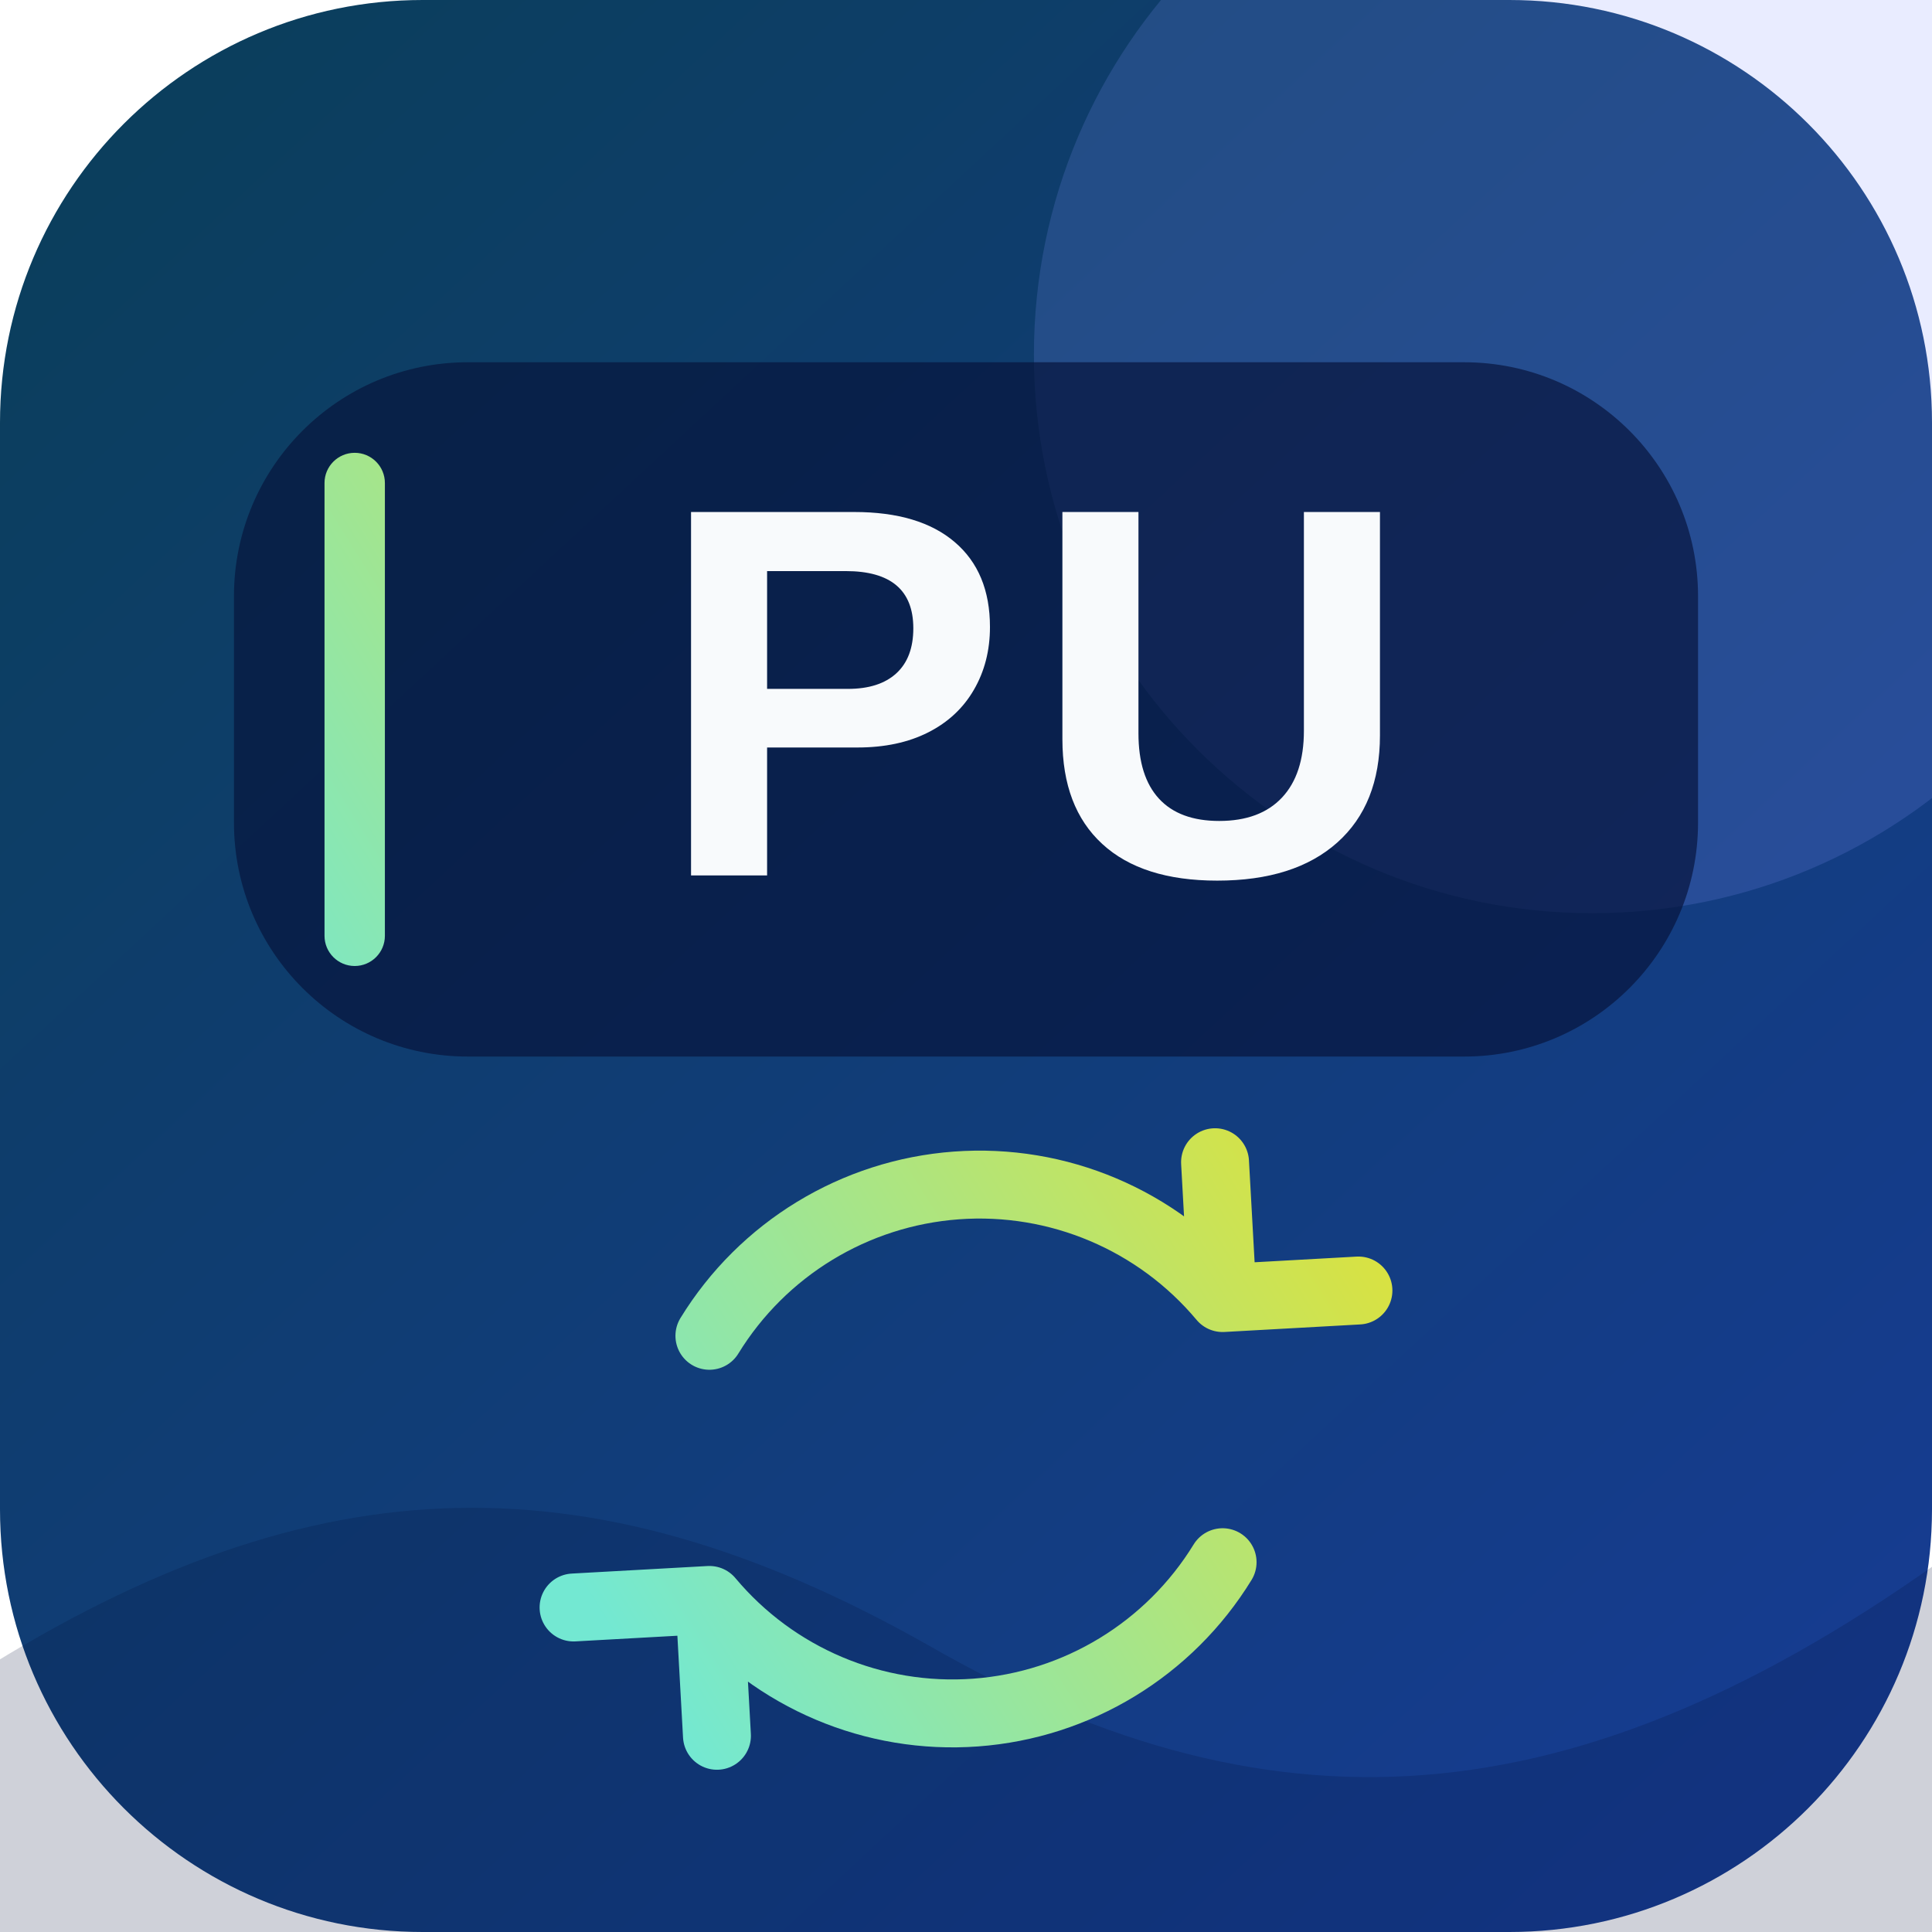
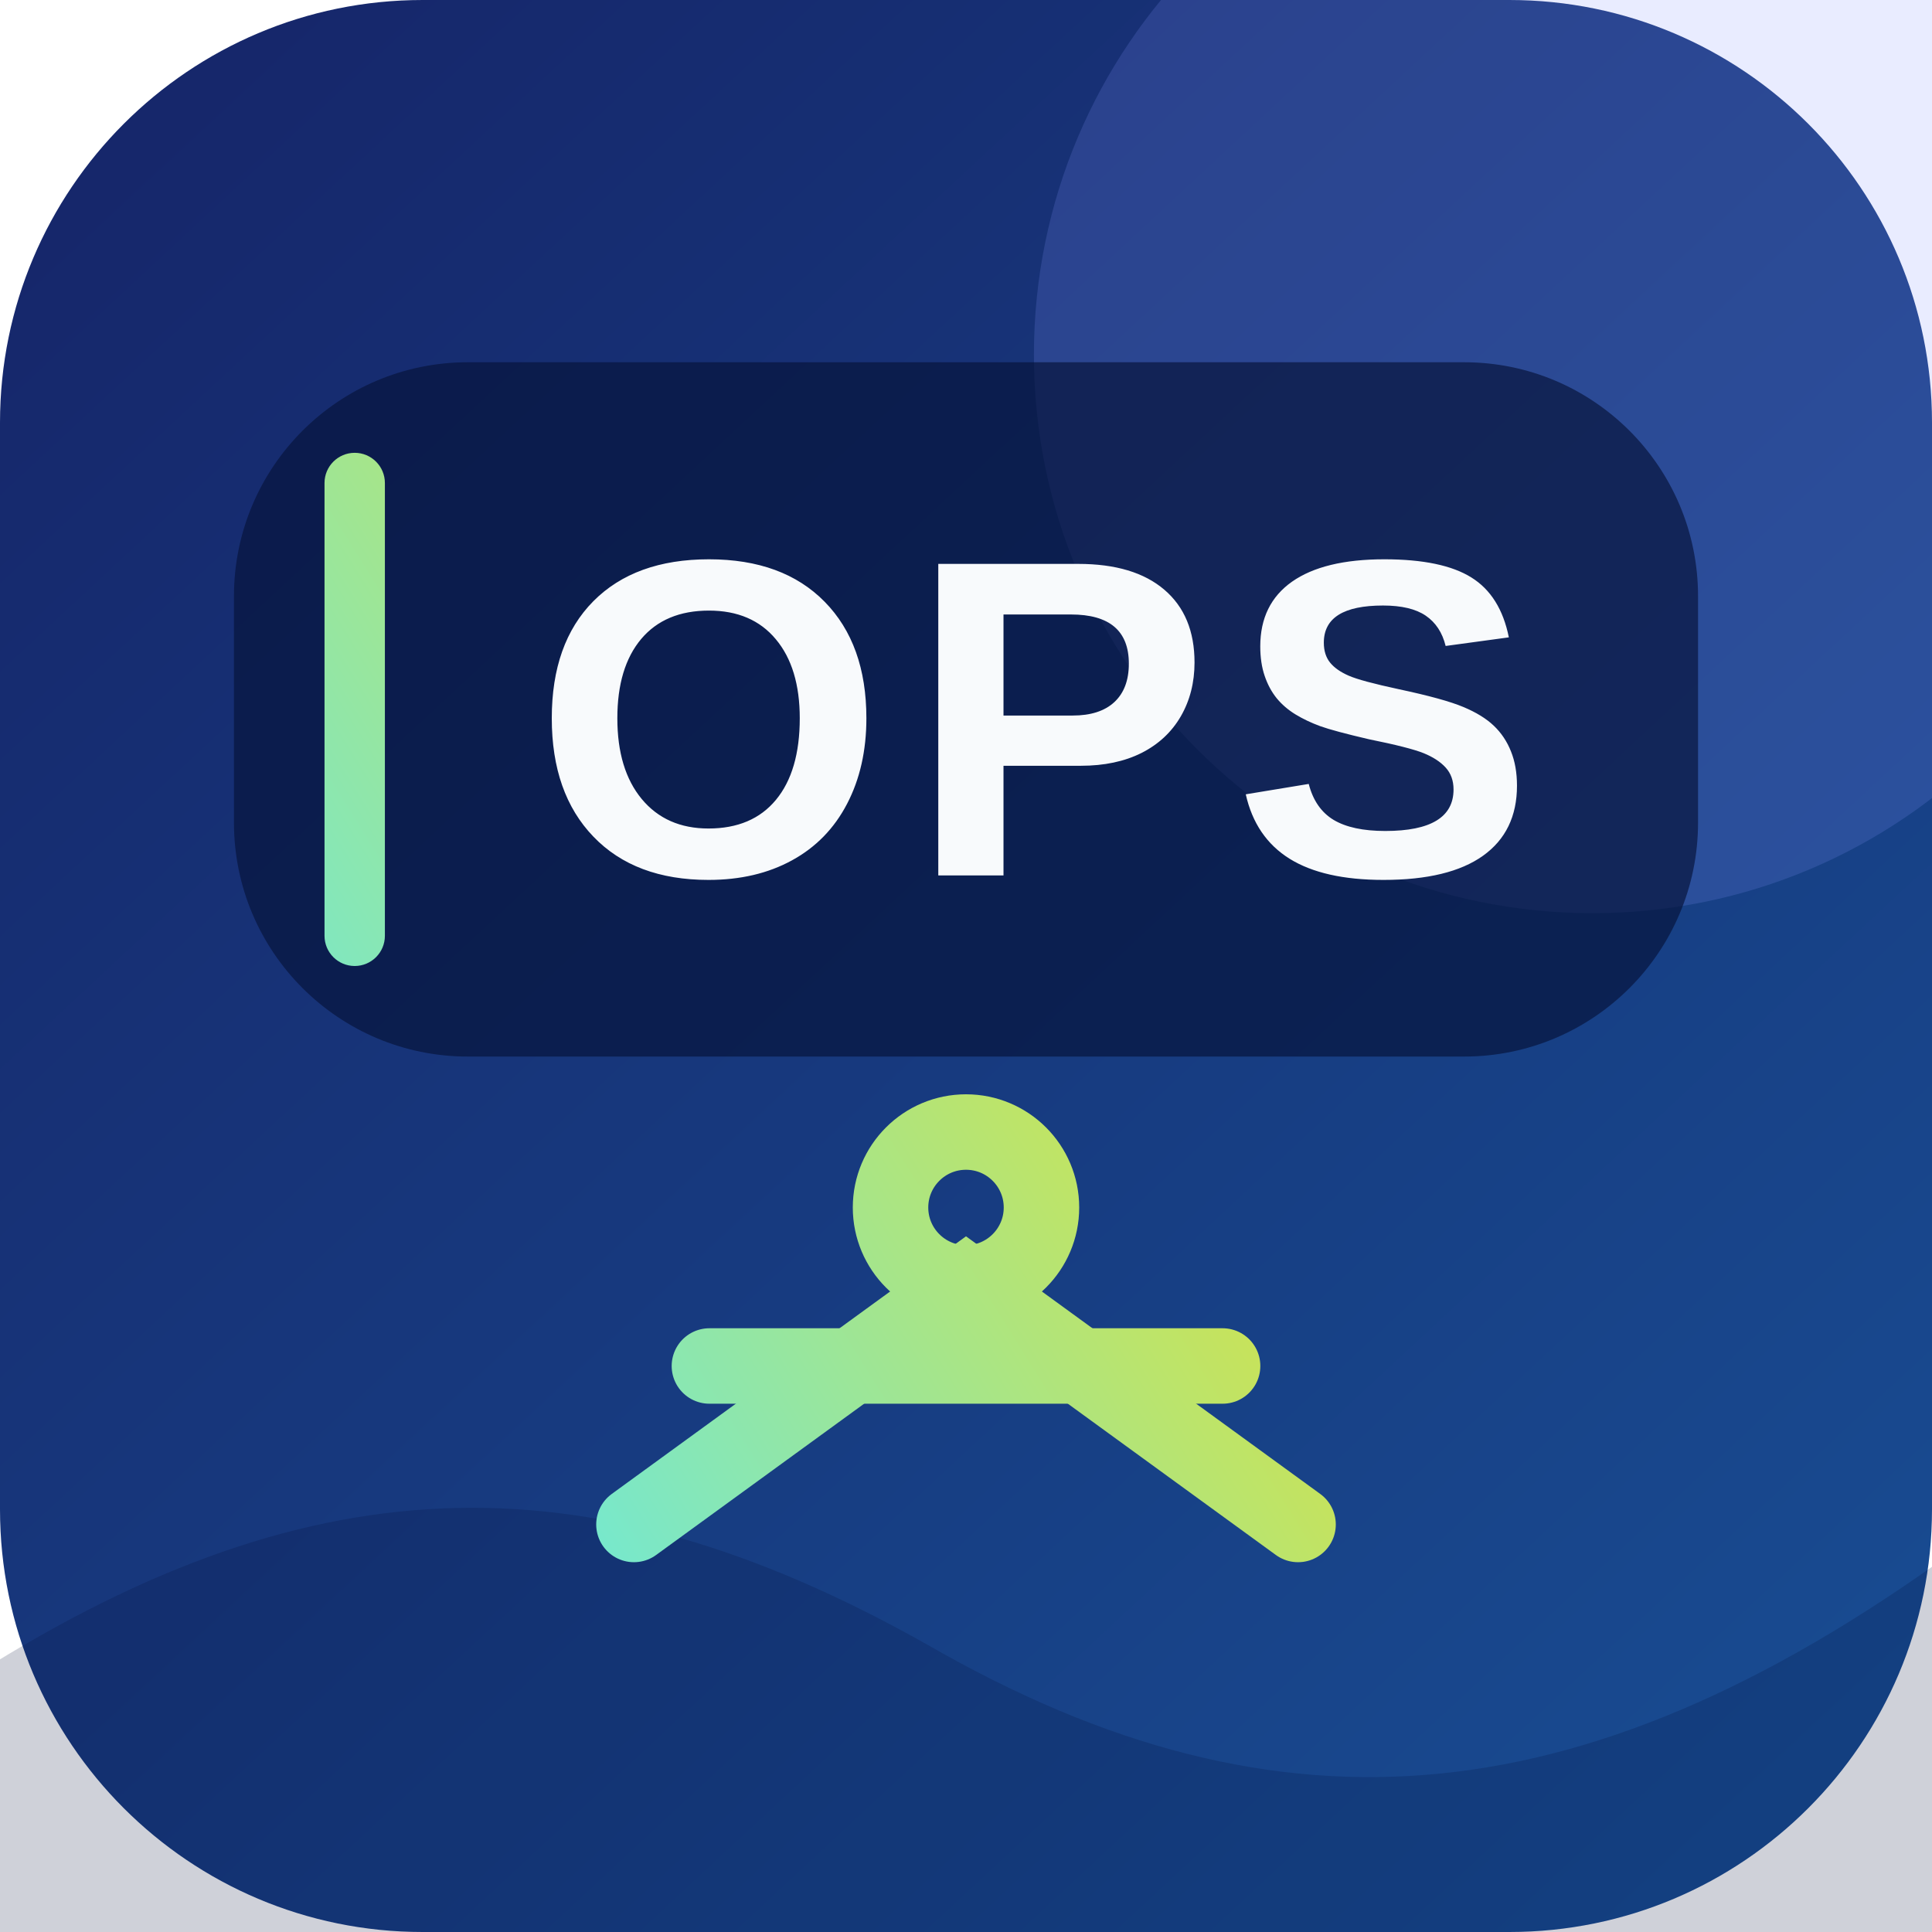
<svg xmlns="http://www.w3.org/2000/svg" viewBox="0 0 256 256" role="img" aria-labelledby="title desc">
  <defs>
    <linearGradient id="background" x1="23" y1="15" x2="233" y2="241" gradientUnits="userSpaceOnUse">
-       <stop stop-color="#0B3E5D" />
-       <stop offset="1" stop-color="#163C91" />
+       <stop stop-color="#16276B" />
+       <stop offset="1" stop-color="#184B91" />
    </linearGradient>
    <linearGradient id="accent" x1="82" y1="218" x2="178" y2="158" gradientUnits="userSpaceOnUse">
      <stop stop-color="#73E8D2" />
      <stop offset="1" stop-color="#D9E241" />
    </linearGradient>
  </defs>
  <rect width="256" height="256" rx="56" fill="url(#background)" />
  <circle cx="211" cy="47" r="74" fill="#8496FF" opacity=".18" />
  <path d="M-5 223c45-29 82-31 128-5 47 27 88 23 138-14v62H-5Z" fill="#020B35" opacity=".19" />
  <rect x="31" y="48" width="194" height="92" rx="31" fill="#07143C" fill-opacity=".68" />
  <rect x="43" y="60" width="8" height="68" rx="4" fill="url(#accent)" />
-   <text x="137" y="116" fill="#F8FAFC" font-family="Arial, Helvetica, sans-serif" font-size="70" font-weight="800" letter-spacing="3" text-anchor="middle">PU</text>
-   <path d="M94 177a42 42 0 0 1 68-5m0 0-1-18m1 18 18-1M162 207a42 42 0 0 1-68 5m0 0 1 18m-1-18-18 1" fill="none" stroke="url(#accent)" stroke-linecap="round" stroke-linejoin="round" stroke-width="9" />
+   <text x="137" y="116" fill="#F8FAFC" font-family="Arial, Helvetica, sans-serif" font-size="60" font-weight="800" letter-spacing="3" text-anchor="middle">OPS</text>
+   <g fill="none" stroke="url(#accent)" stroke-linecap="round" stroke-width="10">
+     <path d="M84 202 128 170l44 32" />
+     <path d="M94 181h68" />
+     <circle cx="128" cy="160" r="10" />
+   </g>
</svg>
